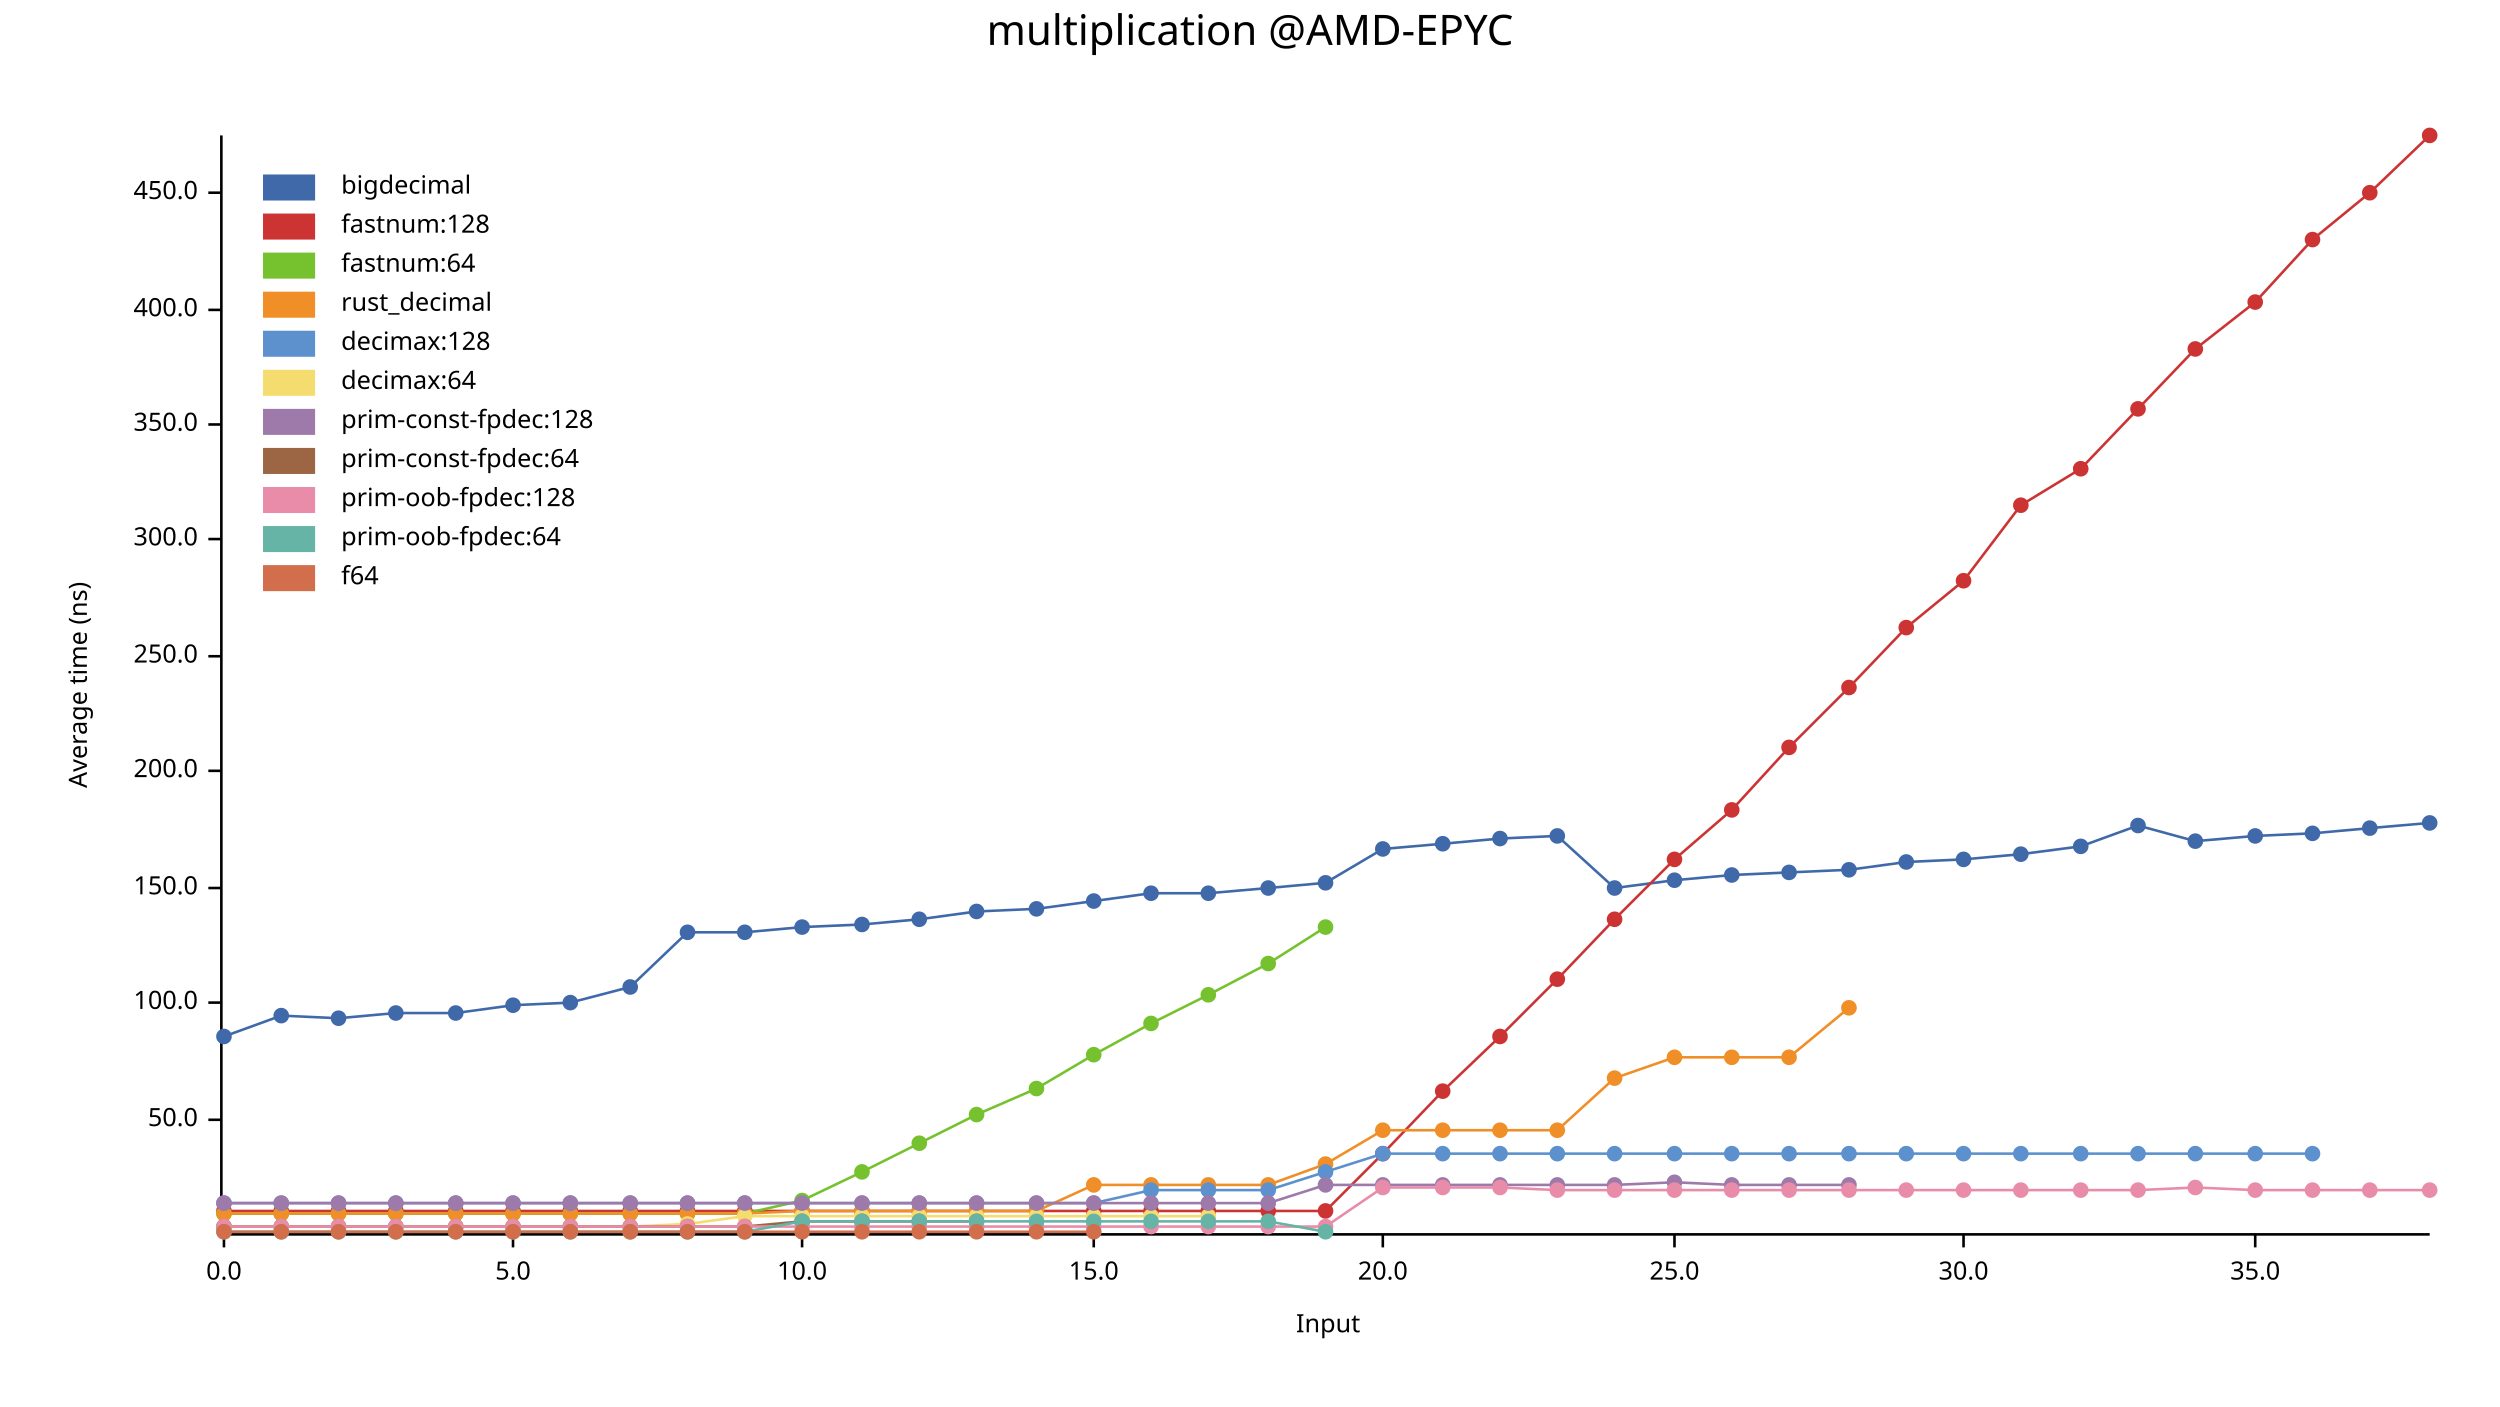
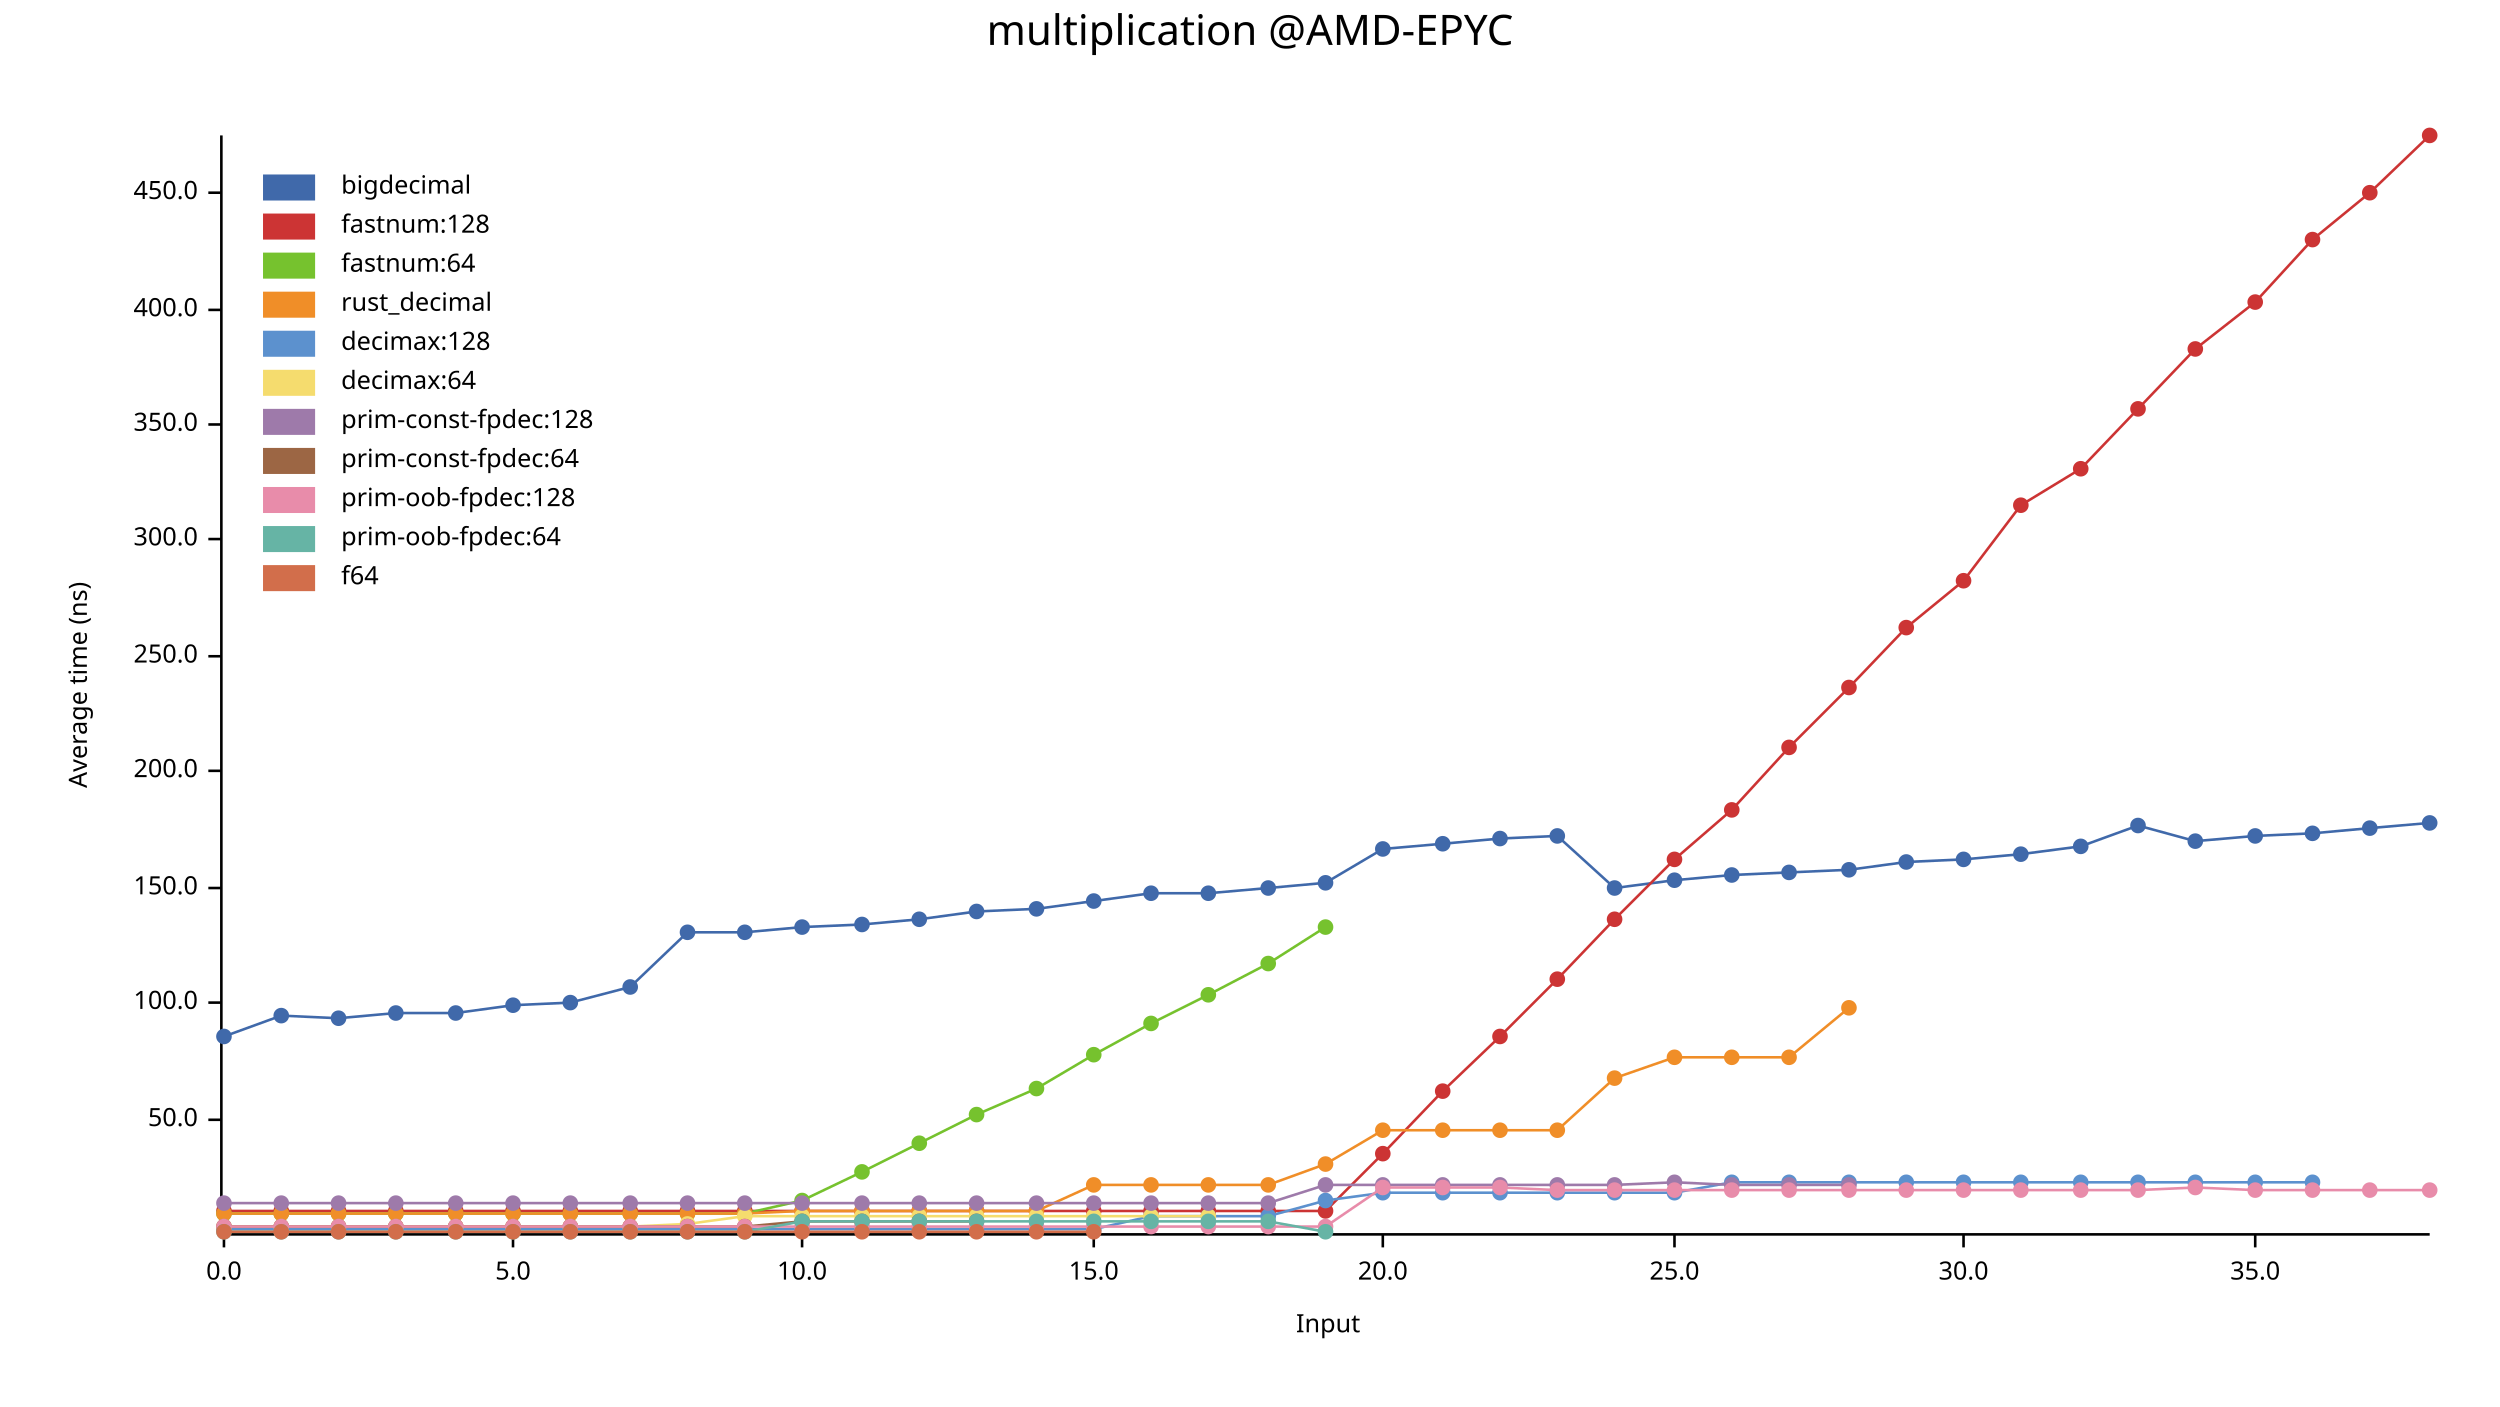
<svg xmlns="http://www.w3.org/2000/svg" width="960" height="540" viewBox="0 0 960 540">
  <text x="480" y="5" dy="0.76em" text-anchor="middle" font-family="sans-serif" font-size="16.129" opacity="1" fill="#000000">
multiplication @AMD-EPYC
</text>
  <text x="26" y="263" dy="0.76em" text-anchor="middle" font-family="sans-serif" font-size="9.677" opacity="1" fill="#000000" transform="rotate(270, 26, 263)">
Average time (ns)
</text>
  <text x="510" y="514" dy="-0.5ex" text-anchor="middle" font-family="sans-serif" font-size="9.677" opacity="1" fill="#000000">
Input
</text>
  <polyline fill="none" opacity="1" stroke="#000000" stroke-width="1" points="85,52 85,473 " />
  <text x="76" y="430" dy="0.5ex" text-anchor="end" font-family="sans-serif" font-size="9.677" opacity="1" fill="#000000">
50.0
</text>
  <polyline fill="none" opacity="1" stroke="#000000" stroke-width="1" points="80,430 85,430 " />
  <text x="76" y="385" dy="0.5ex" text-anchor="end" font-family="sans-serif" font-size="9.677" opacity="1" fill="#000000">
100.0
</text>
  <polyline fill="none" opacity="1" stroke="#000000" stroke-width="1" points="80,385 85,385 " />
  <text x="76" y="341" dy="0.5ex" text-anchor="end" font-family="sans-serif" font-size="9.677" opacity="1" fill="#000000">
150.0
</text>
  <polyline fill="none" opacity="1" stroke="#000000" stroke-width="1" points="80,341 85,341 " />
  <text x="76" y="296" dy="0.5ex" text-anchor="end" font-family="sans-serif" font-size="9.677" opacity="1" fill="#000000">
200.0
</text>
  <polyline fill="none" opacity="1" stroke="#000000" stroke-width="1" points="80,296 85,296 " />
  <text x="76" y="252" dy="0.5ex" text-anchor="end" font-family="sans-serif" font-size="9.677" opacity="1" fill="#000000">
250.0
</text>
  <polyline fill="none" opacity="1" stroke="#000000" stroke-width="1" points="80,252 85,252 " />
  <text x="76" y="207" dy="0.5ex" text-anchor="end" font-family="sans-serif" font-size="9.677" opacity="1" fill="#000000">
300.0
</text>
  <polyline fill="none" opacity="1" stroke="#000000" stroke-width="1" points="80,207 85,207 " />
  <text x="76" y="163" dy="0.5ex" text-anchor="end" font-family="sans-serif" font-size="9.677" opacity="1" fill="#000000">
350.0
</text>
  <polyline fill="none" opacity="1" stroke="#000000" stroke-width="1" points="80,163 85,163 " />
  <text x="76" y="119" dy="0.5ex" text-anchor="end" font-family="sans-serif" font-size="9.677" opacity="1" fill="#000000">
400.0
</text>
  <polyline fill="none" opacity="1" stroke="#000000" stroke-width="1" points="80,119 85,119 " />
  <text x="76" y="74" dy="0.5ex" text-anchor="end" font-family="sans-serif" font-size="9.677" opacity="1" fill="#000000">
450.0
</text>
  <polyline fill="none" opacity="1" stroke="#000000" stroke-width="1" points="80,74 85,74 " />
  <polyline fill="none" opacity="1" stroke="#000000" stroke-width="1" points="86,474 933,474 " />
  <text x="86" y="484" dy="0.76em" text-anchor="middle" font-family="sans-serif" font-size="9.677" opacity="1" fill="#000000">
0.0
</text>
  <polyline fill="none" opacity="1" stroke="#000000" stroke-width="1" points="86,474 86,479 " />
  <text x="197" y="484" dy="0.76em" text-anchor="middle" font-family="sans-serif" font-size="9.677" opacity="1" fill="#000000">
5.0
</text>
  <polyline fill="none" opacity="1" stroke="#000000" stroke-width="1" points="197,474 197,479 " />
  <text x="308" y="484" dy="0.76em" text-anchor="middle" font-family="sans-serif" font-size="9.677" opacity="1" fill="#000000">
10.0
</text>
  <polyline fill="none" opacity="1" stroke="#000000" stroke-width="1" points="308,474 308,479 " />
  <text x="420" y="484" dy="0.76em" text-anchor="middle" font-family="sans-serif" font-size="9.677" opacity="1" fill="#000000">
15.0
</text>
  <polyline fill="none" opacity="1" stroke="#000000" stroke-width="1" points="420,474 420,479 " />
  <text x="531" y="484" dy="0.76em" text-anchor="middle" font-family="sans-serif" font-size="9.677" opacity="1" fill="#000000">
20.0
</text>
  <polyline fill="none" opacity="1" stroke="#000000" stroke-width="1" points="531,474 531,479 " />
  <text x="643" y="484" dy="0.76em" text-anchor="middle" font-family="sans-serif" font-size="9.677" opacity="1" fill="#000000">
25.0
</text>
  <polyline fill="none" opacity="1" stroke="#000000" stroke-width="1" points="643,474 643,479 " />
  <text x="754" y="484" dy="0.76em" text-anchor="middle" font-family="sans-serif" font-size="9.677" opacity="1" fill="#000000">
30.0
</text>
  <polyline fill="none" opacity="1" stroke="#000000" stroke-width="1" points="754,474 754,479 " />
  <text x="866" y="484" dy="0.76em" text-anchor="middle" font-family="sans-serif" font-size="9.677" opacity="1" fill="#000000">
35.0
</text>
  <polyline fill="none" opacity="1" stroke="#000000" stroke-width="1" points="866,474 866,479 " />
  <circle cx="86" cy="398" r="3" opacity="1" fill="#4069AA" stroke="none" stroke-width="1" />
  <circle cx="108" cy="390" r="3" opacity="1" fill="#4069AA" stroke="none" stroke-width="1" />
  <circle cx="130" cy="391" r="3" opacity="1" fill="#4069AA" stroke="none" stroke-width="1" />
  <circle cx="152" cy="389" r="3" opacity="1" fill="#4069AA" stroke="none" stroke-width="1" />
  <circle cx="175" cy="389" r="3" opacity="1" fill="#4069AA" stroke="none" stroke-width="1" />
  <circle cx="197" cy="386" r="3" opacity="1" fill="#4069AA" stroke="none" stroke-width="1" />
  <circle cx="219" cy="385" r="3" opacity="1" fill="#4069AA" stroke="none" stroke-width="1" />
  <circle cx="242" cy="379" r="3" opacity="1" fill="#4069AA" stroke="none" stroke-width="1" />
  <circle cx="264" cy="358" r="3" opacity="1" fill="#4069AA" stroke="none" stroke-width="1" />
  <circle cx="286" cy="358" r="3" opacity="1" fill="#4069AA" stroke="none" stroke-width="1" />
  <circle cx="308" cy="356" r="3" opacity="1" fill="#4069AA" stroke="none" stroke-width="1" />
  <circle cx="331" cy="355" r="3" opacity="1" fill="#4069AA" stroke="none" stroke-width="1" />
  <circle cx="353" cy="353" r="3" opacity="1" fill="#4069AA" stroke="none" stroke-width="1" />
  <circle cx="375" cy="350" r="3" opacity="1" fill="#4069AA" stroke="none" stroke-width="1" />
  <circle cx="398" cy="349" r="3" opacity="1" fill="#4069AA" stroke="none" stroke-width="1" />
  <circle cx="420" cy="346" r="3" opacity="1" fill="#4069AA" stroke="none" stroke-width="1" />
  <circle cx="442" cy="343" r="3" opacity="1" fill="#4069AA" stroke="none" stroke-width="1" />
  <circle cx="464" cy="343" r="3" opacity="1" fill="#4069AA" stroke="none" stroke-width="1" />
  <circle cx="487" cy="341" r="3" opacity="1" fill="#4069AA" stroke="none" stroke-width="1" />
  <circle cx="509" cy="339" r="3" opacity="1" fill="#4069AA" stroke="none" stroke-width="1" />
  <circle cx="531" cy="326" r="3" opacity="1" fill="#4069AA" stroke="none" stroke-width="1" />
  <circle cx="554" cy="324" r="3" opacity="1" fill="#4069AA" stroke="none" stroke-width="1" />
  <circle cx="576" cy="322" r="3" opacity="1" fill="#4069AA" stroke="none" stroke-width="1" />
  <circle cx="598" cy="321" r="3" opacity="1" fill="#4069AA" stroke="none" stroke-width="1" />
  <circle cx="620" cy="341" r="3" opacity="1" fill="#4069AA" stroke="none" stroke-width="1" />
  <circle cx="643" cy="338" r="3" opacity="1" fill="#4069AA" stroke="none" stroke-width="1" />
  <circle cx="665" cy="336" r="3" opacity="1" fill="#4069AA" stroke="none" stroke-width="1" />
  <circle cx="687" cy="335" r="3" opacity="1" fill="#4069AA" stroke="none" stroke-width="1" />
  <circle cx="710" cy="334" r="3" opacity="1" fill="#4069AA" stroke="none" stroke-width="1" />
  <circle cx="732" cy="331" r="3" opacity="1" fill="#4069AA" stroke="none" stroke-width="1" />
  <circle cx="754" cy="330" r="3" opacity="1" fill="#4069AA" stroke="none" stroke-width="1" />
  <circle cx="776" cy="328" r="3" opacity="1" fill="#4069AA" stroke="none" stroke-width="1" />
  <circle cx="799" cy="325" r="3" opacity="1" fill="#4069AA" stroke="none" stroke-width="1" />
  <circle cx="821" cy="317" r="3" opacity="1" fill="#4069AA" stroke="none" stroke-width="1" />
  <circle cx="843" cy="323" r="3" opacity="1" fill="#4069AA" stroke="none" stroke-width="1" />
  <circle cx="866" cy="321" r="3" opacity="1" fill="#4069AA" stroke="none" stroke-width="1" />
  <circle cx="888" cy="320" r="3" opacity="1" fill="#4069AA" stroke="none" stroke-width="1" />
  <circle cx="910" cy="318" r="3" opacity="1" fill="#4069AA" stroke="none" stroke-width="1" />
  <circle cx="933" cy="316" r="3" opacity="1" fill="#4069AA" stroke="none" stroke-width="1" />
  <polyline fill="none" opacity="1" stroke="#4069AA" stroke-width="1" points="86,398 108,390 130,391 152,389 175,389 197,386 219,385 242,379 264,358 286,358 308,356 331,355 353,353 375,350 398,349 420,346 442,343 464,343 487,341 509,339 531,326 554,324 576,322 598,321 620,341 643,338 665,336 687,335 710,334 732,331 754,330 776,328 799,325 821,317 843,323 866,321 888,320 910,318 933,316 " />
  <circle cx="86" cy="465" r="3" opacity="1" fill="#CC3434" stroke="none" stroke-width="1" />
  <circle cx="108" cy="465" r="3" opacity="1" fill="#CC3434" stroke="none" stroke-width="1" />
  <circle cx="130" cy="465" r="3" opacity="1" fill="#CC3434" stroke="none" stroke-width="1" />
  <circle cx="152" cy="465" r="3" opacity="1" fill="#CC3434" stroke="none" stroke-width="1" />
  <circle cx="175" cy="465" r="3" opacity="1" fill="#CC3434" stroke="none" stroke-width="1" />
  <circle cx="197" cy="465" r="3" opacity="1" fill="#CC3434" stroke="none" stroke-width="1" />
  <circle cx="219" cy="465" r="3" opacity="1" fill="#CC3434" stroke="none" stroke-width="1" />
  <circle cx="242" cy="465" r="3" opacity="1" fill="#CC3434" stroke="none" stroke-width="1" />
  <circle cx="264" cy="465" r="3" opacity="1" fill="#CC3434" stroke="none" stroke-width="1" />
  <circle cx="286" cy="465" r="3" opacity="1" fill="#CC3434" stroke="none" stroke-width="1" />
  <circle cx="308" cy="465" r="3" opacity="1" fill="#CC3434" stroke="none" stroke-width="1" />
  <circle cx="331" cy="465" r="3" opacity="1" fill="#CC3434" stroke="none" stroke-width="1" />
  <circle cx="353" cy="465" r="3" opacity="1" fill="#CC3434" stroke="none" stroke-width="1" />
  <circle cx="375" cy="465" r="3" opacity="1" fill="#CC3434" stroke="none" stroke-width="1" />
  <circle cx="398" cy="465" r="3" opacity="1" fill="#CC3434" stroke="none" stroke-width="1" />
  <circle cx="420" cy="465" r="3" opacity="1" fill="#CC3434" stroke="none" stroke-width="1" />
  <circle cx="442" cy="465" r="3" opacity="1" fill="#CC3434" stroke="none" stroke-width="1" />
  <circle cx="464" cy="465" r="3" opacity="1" fill="#CC3434" stroke="none" stroke-width="1" />
  <circle cx="487" cy="465" r="3" opacity="1" fill="#CC3434" stroke="none" stroke-width="1" />
  <circle cx="509" cy="465" r="3" opacity="1" fill="#CC3434" stroke="none" stroke-width="1" />
  <circle cx="531" cy="443" r="3" opacity="1" fill="#CC3434" stroke="none" stroke-width="1" />
  <circle cx="554" cy="419" r="3" opacity="1" fill="#CC3434" stroke="none" stroke-width="1" />
  <circle cx="576" cy="398" r="3" opacity="1" fill="#CC3434" stroke="none" stroke-width="1" />
  <circle cx="598" cy="376" r="3" opacity="1" fill="#CC3434" stroke="none" stroke-width="1" />
  <circle cx="620" cy="353" r="3" opacity="1" fill="#CC3434" stroke="none" stroke-width="1" />
  <circle cx="643" cy="330" r="3" opacity="1" fill="#CC3434" stroke="none" stroke-width="1" />
  <circle cx="665" cy="311" r="3" opacity="1" fill="#CC3434" stroke="none" stroke-width="1" />
  <circle cx="687" cy="287" r="3" opacity="1" fill="#CC3434" stroke="none" stroke-width="1" />
  <circle cx="710" cy="264" r="3" opacity="1" fill="#CC3434" stroke="none" stroke-width="1" />
  <circle cx="732" cy="241" r="3" opacity="1" fill="#CC3434" stroke="none" stroke-width="1" />
  <circle cx="754" cy="223" r="3" opacity="1" fill="#CC3434" stroke="none" stroke-width="1" />
  <circle cx="776" cy="194" r="3" opacity="1" fill="#CC3434" stroke="none" stroke-width="1" />
  <circle cx="799" cy="180" r="3" opacity="1" fill="#CC3434" stroke="none" stroke-width="1" />
  <circle cx="821" cy="157" r="3" opacity="1" fill="#CC3434" stroke="none" stroke-width="1" />
  <circle cx="843" cy="134" r="3" opacity="1" fill="#CC3434" stroke="none" stroke-width="1" />
  <circle cx="866" cy="116" r="3" opacity="1" fill="#CC3434" stroke="none" stroke-width="1" />
  <circle cx="888" cy="92" r="3" opacity="1" fill="#CC3434" stroke="none" stroke-width="1" />
  <circle cx="910" cy="74" r="3" opacity="1" fill="#CC3434" stroke="none" stroke-width="1" />
  <circle cx="933" cy="52" r="3" opacity="1" fill="#CC3434" stroke="none" stroke-width="1" />
  <polyline fill="none" opacity="1" stroke="#CC3434" stroke-width="1" points="86,465 108,465 130,465 152,465 175,465 197,465 219,465 242,465 264,465 286,465 308,465 331,465 353,465 375,465 398,465 420,465 442,465 464,465 487,465 509,465 531,443 554,419 576,398 598,376 620,353 643,330 665,311 687,287 710,264 732,241 754,223 776,194 799,180 821,157 843,134 866,116 888,92 910,74 933,52 " />
  <circle cx="86" cy="466" r="3" opacity="1" fill="#76C22E" stroke="none" stroke-width="1" />
  <circle cx="108" cy="466" r="3" opacity="1" fill="#76C22E" stroke="none" stroke-width="1" />
  <circle cx="130" cy="466" r="3" opacity="1" fill="#76C22E" stroke="none" stroke-width="1" />
  <circle cx="152" cy="466" r="3" opacity="1" fill="#76C22E" stroke="none" stroke-width="1" />
  <circle cx="175" cy="466" r="3" opacity="1" fill="#76C22E" stroke="none" stroke-width="1" />
  <circle cx="197" cy="466" r="3" opacity="1" fill="#76C22E" stroke="none" stroke-width="1" />
  <circle cx="219" cy="466" r="3" opacity="1" fill="#76C22E" stroke="none" stroke-width="1" />
  <circle cx="242" cy="466" r="3" opacity="1" fill="#76C22E" stroke="none" stroke-width="1" />
  <circle cx="264" cy="466" r="3" opacity="1" fill="#76C22E" stroke="none" stroke-width="1" />
  <circle cx="286" cy="466" r="3" opacity="1" fill="#76C22E" stroke="none" stroke-width="1" />
  <circle cx="308" cy="461" r="3" opacity="1" fill="#76C22E" stroke="none" stroke-width="1" />
  <circle cx="331" cy="450" r="3" opacity="1" fill="#76C22E" stroke="none" stroke-width="1" />
  <circle cx="353" cy="439" r="3" opacity="1" fill="#76C22E" stroke="none" stroke-width="1" />
  <circle cx="375" cy="428" r="3" opacity="1" fill="#76C22E" stroke="none" stroke-width="1" />
  <circle cx="398" cy="418" r="3" opacity="1" fill="#76C22E" stroke="none" stroke-width="1" />
  <circle cx="420" cy="405" r="3" opacity="1" fill="#76C22E" stroke="none" stroke-width="1" />
  <circle cx="442" cy="393" r="3" opacity="1" fill="#76C22E" stroke="none" stroke-width="1" />
  <circle cx="464" cy="382" r="3" opacity="1" fill="#76C22E" stroke="none" stroke-width="1" />
  <circle cx="487" cy="370" r="3" opacity="1" fill="#76C22E" stroke="none" stroke-width="1" />
  <circle cx="509" cy="356" r="3" opacity="1" fill="#76C22E" stroke="none" stroke-width="1" />
  <polyline fill="none" opacity="1" stroke="#76C22E" stroke-width="1" points="86,466 108,466 130,466 152,466 175,466 197,466 219,466 242,466 264,466 286,466 308,461 331,450 353,439 375,428 398,418 420,405 442,393 464,382 487,370 509,356 " />
  <circle cx="86" cy="466" r="3" opacity="1" fill="#F08E28" stroke="none" stroke-width="1" />
  <circle cx="108" cy="466" r="3" opacity="1" fill="#F08E28" stroke="none" stroke-width="1" />
  <circle cx="130" cy="466" r="3" opacity="1" fill="#F08E28" stroke="none" stroke-width="1" />
  <circle cx="152" cy="466" r="3" opacity="1" fill="#F08E28" stroke="none" stroke-width="1" />
  <circle cx="175" cy="466" r="3" opacity="1" fill="#F08E28" stroke="none" stroke-width="1" />
  <circle cx="197" cy="466" r="3" opacity="1" fill="#F08E28" stroke="none" stroke-width="1" />
  <circle cx="219" cy="466" r="3" opacity="1" fill="#F08E28" stroke="none" stroke-width="1" />
  <circle cx="242" cy="466" r="3" opacity="1" fill="#F08E28" stroke="none" stroke-width="1" />
  <circle cx="264" cy="466" r="3" opacity="1" fill="#F08E28" stroke="none" stroke-width="1" />
  <circle cx="286" cy="466" r="3" opacity="1" fill="#F08E28" stroke="none" stroke-width="1" />
  <circle cx="308" cy="465" r="3" opacity="1" fill="#F08E28" stroke="none" stroke-width="1" />
  <circle cx="331" cy="465" r="3" opacity="1" fill="#F08E28" stroke="none" stroke-width="1" />
  <circle cx="353" cy="465" r="3" opacity="1" fill="#F08E28" stroke="none" stroke-width="1" />
  <circle cx="375" cy="465" r="3" opacity="1" fill="#F08E28" stroke="none" stroke-width="1" />
  <circle cx="398" cy="465" r="3" opacity="1" fill="#F08E28" stroke="none" stroke-width="1" />
  <circle cx="420" cy="455" r="3" opacity="1" fill="#F08E28" stroke="none" stroke-width="1" />
  <circle cx="442" cy="455" r="3" opacity="1" fill="#F08E28" stroke="none" stroke-width="1" />
  <circle cx="464" cy="455" r="3" opacity="1" fill="#F08E28" stroke="none" stroke-width="1" />
  <circle cx="487" cy="455" r="3" opacity="1" fill="#F08E28" stroke="none" stroke-width="1" />
  <circle cx="509" cy="447" r="3" opacity="1" fill="#F08E28" stroke="none" stroke-width="1" />
  <circle cx="531" cy="434" r="3" opacity="1" fill="#F08E28" stroke="none" stroke-width="1" />
  <circle cx="554" cy="434" r="3" opacity="1" fill="#F08E28" stroke="none" stroke-width="1" />
  <circle cx="576" cy="434" r="3" opacity="1" fill="#F08E28" stroke="none" stroke-width="1" />
  <circle cx="598" cy="434" r="3" opacity="1" fill="#F08E28" stroke="none" stroke-width="1" />
  <circle cx="620" cy="414" r="3" opacity="1" fill="#F08E28" stroke="none" stroke-width="1" />
  <circle cx="643" cy="406" r="3" opacity="1" fill="#F08E28" stroke="none" stroke-width="1" />
  <circle cx="665" cy="406" r="3" opacity="1" fill="#F08E28" stroke="none" stroke-width="1" />
  <circle cx="687" cy="406" r="3" opacity="1" fill="#F08E28" stroke="none" stroke-width="1" />
  <circle cx="710" cy="387" r="3" opacity="1" fill="#F08E28" stroke="none" stroke-width="1" />
  <polyline fill="none" opacity="1" stroke="#F08E28" stroke-width="1" points="86,466 108,466 130,466 152,466 175,466 197,466 219,466 242,466 264,466 286,466 308,465 331,465 353,465 375,465 398,465 420,455 442,455 464,455 487,455 509,447 531,434 554,434 576,434 598,434 620,414 643,406 665,406 687,406 710,387 " />
-   <circle cx="86" cy="462" r="3" opacity="1" fill="#5C91CE" stroke="none" stroke-width="1" />
-   <circle cx="108" cy="462" r="3" opacity="1" fill="#5C91CE" stroke="none" stroke-width="1" />
-   <circle cx="130" cy="462" r="3" opacity="1" fill="#5C91CE" stroke="none" stroke-width="1" />
-   <circle cx="152" cy="462" r="3" opacity="1" fill="#5C91CE" stroke="none" stroke-width="1" />
-   <circle cx="175" cy="462" r="3" opacity="1" fill="#5C91CE" stroke="none" stroke-width="1" />
-   <circle cx="197" cy="462" r="3" opacity="1" fill="#5C91CE" stroke="none" stroke-width="1" />
-   <circle cx="219" cy="462" r="3" opacity="1" fill="#5C91CE" stroke="none" stroke-width="1" />
-   <circle cx="242" cy="462" r="3" opacity="1" fill="#5C91CE" stroke="none" stroke-width="1" />
-   <circle cx="264" cy="462" r="3" opacity="1" fill="#5C91CE" stroke="none" stroke-width="1" />
-   <circle cx="286" cy="462" r="3" opacity="1" fill="#5C91CE" stroke="none" stroke-width="1" />
-   <circle cx="308" cy="462" r="3" opacity="1" fill="#5C91CE" stroke="none" stroke-width="1" />
-   <circle cx="331" cy="462" r="3" opacity="1" fill="#5C91CE" stroke="none" stroke-width="1" />
-   <circle cx="353" cy="462" r="3" opacity="1" fill="#5C91CE" stroke="none" stroke-width="1" />
-   <circle cx="375" cy="462" r="3" opacity="1" fill="#5C91CE" stroke="none" stroke-width="1" />
-   <circle cx="398" cy="462" r="3" opacity="1" fill="#5C91CE" stroke="none" stroke-width="1" />
-   <circle cx="420" cy="462" r="3" opacity="1" fill="#5C91CE" stroke="none" stroke-width="1" />
-   <circle cx="442" cy="457" r="3" opacity="1" fill="#5C91CE" stroke="none" stroke-width="1" />
-   <circle cx="464" cy="457" r="3" opacity="1" fill="#5C91CE" stroke="none" stroke-width="1" />
-   <circle cx="487" cy="457" r="3" opacity="1" fill="#5C91CE" stroke="none" stroke-width="1" />
-   <circle cx="509" cy="450" r="3" opacity="1" fill="#5C91CE" stroke="none" stroke-width="1" />
-   <circle cx="531" cy="443" r="3" opacity="1" fill="#5C91CE" stroke="none" stroke-width="1" />
-   <circle cx="554" cy="443" r="3" opacity="1" fill="#5C91CE" stroke="none" stroke-width="1" />
-   <circle cx="576" cy="443" r="3" opacity="1" fill="#5C91CE" stroke="none" stroke-width="1" />
-   <circle cx="598" cy="443" r="3" opacity="1" fill="#5C91CE" stroke="none" stroke-width="1" />
-   <circle cx="620" cy="443" r="3" opacity="1" fill="#5C91CE" stroke="none" stroke-width="1" />
-   <circle cx="643" cy="443" r="3" opacity="1" fill="#5C91CE" stroke="none" stroke-width="1" />
-   <circle cx="665" cy="443" r="3" opacity="1" fill="#5C91CE" stroke="none" stroke-width="1" />
-   <circle cx="687" cy="443" r="3" opacity="1" fill="#5C91CE" stroke="none" stroke-width="1" />
-   <circle cx="710" cy="443" r="3" opacity="1" fill="#5C91CE" stroke="none" stroke-width="1" />
-   <circle cx="732" cy="443" r="3" opacity="1" fill="#5C91CE" stroke="none" stroke-width="1" />
-   <circle cx="754" cy="443" r="3" opacity="1" fill="#5C91CE" stroke="none" stroke-width="1" />
-   <circle cx="776" cy="443" r="3" opacity="1" fill="#5C91CE" stroke="none" stroke-width="1" />
-   <circle cx="799" cy="443" r="3" opacity="1" fill="#5C91CE" stroke="none" stroke-width="1" />
-   <circle cx="821" cy="443" r="3" opacity="1" fill="#5C91CE" stroke="none" stroke-width="1" />
-   <circle cx="843" cy="443" r="3" opacity="1" fill="#5C91CE" stroke="none" stroke-width="1" />
-   <circle cx="866" cy="443" r="3" opacity="1" fill="#5C91CE" stroke="none" stroke-width="1" />
-   <circle cx="888" cy="443" r="3" opacity="1" fill="#5C91CE" stroke="none" stroke-width="1" />
-   <polyline fill="none" opacity="1" stroke="#5C91CE" stroke-width="1" points="86,462 108,462 130,462 152,462 175,462 197,462 219,462 242,462 264,462 286,462 308,462 331,462 353,462 375,462 398,462 420,462 442,457 464,457 487,457 509,450 531,443 554,443 576,443 598,443 620,443 643,443 665,443 687,443 710,443 732,443 754,443 776,443 799,443 821,443 843,443 866,443 888,443 " />
+   <circle cx="86" cy="472" r="3" opacity="1" fill="#5C91CE" stroke="none" stroke-width="1" />
+   <circle cx="108" cy="472" r="3" opacity="1" fill="#5C91CE" stroke="none" stroke-width="1" />
+   <circle cx="130" cy="472" r="3" opacity="1" fill="#5C91CE" stroke="none" stroke-width="1" />
+   <circle cx="152" cy="472" r="3" opacity="1" fill="#5C91CE" stroke="none" stroke-width="1" />
+   <circle cx="175" cy="472" r="3" opacity="1" fill="#5C91CE" stroke="none" stroke-width="1" />
+   <circle cx="197" cy="472" r="3" opacity="1" fill="#5C91CE" stroke="none" stroke-width="1" />
+   <circle cx="219" cy="472" r="3" opacity="1" fill="#5C91CE" stroke="none" stroke-width="1" />
+   <circle cx="242" cy="472" r="3" opacity="1" fill="#5C91CE" stroke="none" stroke-width="1" />
+   <circle cx="264" cy="472" r="3" opacity="1" fill="#5C91CE" stroke="none" stroke-width="1" />
+   <circle cx="286" cy="472" r="3" opacity="1" fill="#5C91CE" stroke="none" stroke-width="1" />
+   <circle cx="308" cy="472" r="3" opacity="1" fill="#5C91CE" stroke="none" stroke-width="1" />
+   <circle cx="331" cy="472" r="3" opacity="1" fill="#5C91CE" stroke="none" stroke-width="1" />
+   <circle cx="353" cy="472" r="3" opacity="1" fill="#5C91CE" stroke="none" stroke-width="1" />
+   <circle cx="375" cy="472" r="3" opacity="1" fill="#5C91CE" stroke="none" stroke-width="1" />
+   <circle cx="398" cy="472" r="3" opacity="1" fill="#5C91CE" stroke="none" stroke-width="1" />
+   <circle cx="420" cy="472" r="3" opacity="1" fill="#5C91CE" stroke="none" stroke-width="1" />
+   <circle cx="442" cy="467" r="3" opacity="1" fill="#5C91CE" stroke="none" stroke-width="1" />
+   <circle cx="464" cy="467" r="3" opacity="1" fill="#5C91CE" stroke="none" stroke-width="1" />
+   <circle cx="487" cy="467" r="3" opacity="1" fill="#5C91CE" stroke="none" stroke-width="1" />
+   <circle cx="509" cy="461" r="3" opacity="1" fill="#5C91CE" stroke="none" stroke-width="1" />
+   <circle cx="531" cy="458" r="3" opacity="1" fill="#5C91CE" stroke="none" stroke-width="1" />
+   <circle cx="554" cy="458" r="3" opacity="1" fill="#5C91CE" stroke="none" stroke-width="1" />
+   <circle cx="576" cy="458" r="3" opacity="1" fill="#5C91CE" stroke="none" stroke-width="1" />
+   <circle cx="598" cy="458" r="3" opacity="1" fill="#5C91CE" stroke="none" stroke-width="1" />
+   <circle cx="620" cy="458" r="3" opacity="1" fill="#5C91CE" stroke="none" stroke-width="1" />
+   <circle cx="643" cy="458" r="3" opacity="1" fill="#5C91CE" stroke="none" stroke-width="1" />
+   <circle cx="665" cy="454" r="3" opacity="1" fill="#5C91CE" stroke="none" stroke-width="1" />
+   <circle cx="687" cy="454" r="3" opacity="1" fill="#5C91CE" stroke="none" stroke-width="1" />
+   <circle cx="710" cy="454" r="3" opacity="1" fill="#5C91CE" stroke="none" stroke-width="1" />
+   <circle cx="732" cy="454" r="3" opacity="1" fill="#5C91CE" stroke="none" stroke-width="1" />
+   <circle cx="754" cy="454" r="3" opacity="1" fill="#5C91CE" stroke="none" stroke-width="1" />
+   <circle cx="776" cy="454" r="3" opacity="1" fill="#5C91CE" stroke="none" stroke-width="1" />
+   <circle cx="799" cy="454" r="3" opacity="1" fill="#5C91CE" stroke="none" stroke-width="1" />
+   <circle cx="821" cy="454" r="3" opacity="1" fill="#5C91CE" stroke="none" stroke-width="1" />
+   <circle cx="843" cy="454" r="3" opacity="1" fill="#5C91CE" stroke="none" stroke-width="1" />
+   <circle cx="866" cy="454" r="3" opacity="1" fill="#5C91CE" stroke="none" stroke-width="1" />
+   <circle cx="888" cy="454" r="3" opacity="1" fill="#5C91CE" stroke="none" stroke-width="1" />
+   <polyline fill="none" opacity="1" stroke="#5C91CE" stroke-width="1" points="86,472 108,472 130,472 152,472 175,472 197,472 219,472 242,472 264,472 286,472 308,472 331,472 353,472 375,472 398,472 420,472 442,467 464,467 487,467 509,461 531,458 554,458 576,458 598,458 620,458 643,458 665,454 687,454 710,454 732,454 754,454 776,454 799,454 821,454 843,454 866,454 888,454 " />
  <circle cx="86" cy="471" r="3" opacity="1" fill="#F5DC6E" stroke="none" stroke-width="1" />
  <circle cx="108" cy="471" r="3" opacity="1" fill="#F5DC6E" stroke="none" stroke-width="1" />
  <circle cx="130" cy="471" r="3" opacity="1" fill="#F5DC6E" stroke="none" stroke-width="1" />
  <circle cx="152" cy="471" r="3" opacity="1" fill="#F5DC6E" stroke="none" stroke-width="1" />
  <circle cx="175" cy="471" r="3" opacity="1" fill="#F5DC6E" stroke="none" stroke-width="1" />
  <circle cx="197" cy="471" r="3" opacity="1" fill="#F5DC6E" stroke="none" stroke-width="1" />
  <circle cx="219" cy="471" r="3" opacity="1" fill="#F5DC6E" stroke="none" stroke-width="1" />
  <circle cx="242" cy="471" r="3" opacity="1" fill="#F5DC6E" stroke="none" stroke-width="1" />
  <circle cx="264" cy="470" r="3" opacity="1" fill="#F5DC6E" stroke="none" stroke-width="1" />
  <circle cx="286" cy="467" r="3" opacity="1" fill="#F5DC6E" stroke="none" stroke-width="1" />
  <circle cx="308" cy="467" r="3" opacity="1" fill="#F5DC6E" stroke="none" stroke-width="1" />
  <circle cx="331" cy="467" r="3" opacity="1" fill="#F5DC6E" stroke="none" stroke-width="1" />
  <circle cx="353" cy="467" r="3" opacity="1" fill="#F5DC6E" stroke="none" stroke-width="1" />
  <circle cx="375" cy="467" r="3" opacity="1" fill="#F5DC6E" stroke="none" stroke-width="1" />
  <circle cx="398" cy="467" r="3" opacity="1" fill="#F5DC6E" stroke="none" stroke-width="1" />
  <circle cx="420" cy="467" r="3" opacity="1" fill="#F5DC6E" stroke="none" stroke-width="1" />
  <circle cx="442" cy="467" r="3" opacity="1" fill="#F5DC6E" stroke="none" stroke-width="1" />
  <circle cx="464" cy="467" r="3" opacity="1" fill="#F5DC6E" stroke="none" stroke-width="1" />
  <polyline fill="none" opacity="1" stroke="#F5DC6E" stroke-width="1" points="86,471 108,471 130,471 152,471 175,471 197,471 219,471 242,471 264,470 286,467 308,467 331,467 353,467 375,467 398,467 420,467 442,467 464,467 " />
  <circle cx="86" cy="462" r="3" opacity="1" fill="#9E7AAA" stroke="none" stroke-width="1" />
  <circle cx="108" cy="462" r="3" opacity="1" fill="#9E7AAA" stroke="none" stroke-width="1" />
  <circle cx="130" cy="462" r="3" opacity="1" fill="#9E7AAA" stroke="none" stroke-width="1" />
  <circle cx="152" cy="462" r="3" opacity="1" fill="#9E7AAA" stroke="none" stroke-width="1" />
  <circle cx="175" cy="462" r="3" opacity="1" fill="#9E7AAA" stroke="none" stroke-width="1" />
  <circle cx="197" cy="462" r="3" opacity="1" fill="#9E7AAA" stroke="none" stroke-width="1" />
  <circle cx="219" cy="462" r="3" opacity="1" fill="#9E7AAA" stroke="none" stroke-width="1" />
  <circle cx="242" cy="462" r="3" opacity="1" fill="#9E7AAA" stroke="none" stroke-width="1" />
  <circle cx="264" cy="462" r="3" opacity="1" fill="#9E7AAA" stroke="none" stroke-width="1" />
  <circle cx="286" cy="462" r="3" opacity="1" fill="#9E7AAA" stroke="none" stroke-width="1" />
  <circle cx="308" cy="462" r="3" opacity="1" fill="#9E7AAA" stroke="none" stroke-width="1" />
  <circle cx="331" cy="462" r="3" opacity="1" fill="#9E7AAA" stroke="none" stroke-width="1" />
  <circle cx="353" cy="462" r="3" opacity="1" fill="#9E7AAA" stroke="none" stroke-width="1" />
  <circle cx="375" cy="462" r="3" opacity="1" fill="#9E7AAA" stroke="none" stroke-width="1" />
  <circle cx="398" cy="462" r="3" opacity="1" fill="#9E7AAA" stroke="none" stroke-width="1" />
  <circle cx="420" cy="462" r="3" opacity="1" fill="#9E7AAA" stroke="none" stroke-width="1" />
  <circle cx="442" cy="462" r="3" opacity="1" fill="#9E7AAA" stroke="none" stroke-width="1" />
  <circle cx="464" cy="462" r="3" opacity="1" fill="#9E7AAA" stroke="none" stroke-width="1" />
  <circle cx="487" cy="462" r="3" opacity="1" fill="#9E7AAA" stroke="none" stroke-width="1" />
  <circle cx="509" cy="455" r="3" opacity="1" fill="#9E7AAA" stroke="none" stroke-width="1" />
  <circle cx="531" cy="455" r="3" opacity="1" fill="#9E7AAA" stroke="none" stroke-width="1" />
  <circle cx="554" cy="455" r="3" opacity="1" fill="#9E7AAA" stroke="none" stroke-width="1" />
  <circle cx="576" cy="455" r="3" opacity="1" fill="#9E7AAA" stroke="none" stroke-width="1" />
  <circle cx="598" cy="455" r="3" opacity="1" fill="#9E7AAA" stroke="none" stroke-width="1" />
  <circle cx="620" cy="455" r="3" opacity="1" fill="#9E7AAA" stroke="none" stroke-width="1" />
  <circle cx="643" cy="454" r="3" opacity="1" fill="#9E7AAA" stroke="none" stroke-width="1" />
  <circle cx="665" cy="455" r="3" opacity="1" fill="#9E7AAA" stroke="none" stroke-width="1" />
  <circle cx="687" cy="455" r="3" opacity="1" fill="#9E7AAA" stroke="none" stroke-width="1" />
  <circle cx="710" cy="455" r="3" opacity="1" fill="#9E7AAA" stroke="none" stroke-width="1" />
  <polyline fill="none" opacity="1" stroke="#9E7AAA" stroke-width="1" points="86,462 108,462 130,462 152,462 175,462 197,462 219,462 242,462 264,462 286,462 308,462 331,462 353,462 375,462 398,462 420,462 442,462 464,462 487,462 509,455 531,455 554,455 576,455 598,455 620,455 643,454 665,455 687,455 710,455 " />
  <circle cx="86" cy="471" r="3" opacity="1" fill="#9C6644" stroke="none" stroke-width="1" />
  <circle cx="108" cy="471" r="3" opacity="1" fill="#9C6644" stroke="none" stroke-width="1" />
  <circle cx="130" cy="471" r="3" opacity="1" fill="#9C6644" stroke="none" stroke-width="1" />
  <circle cx="152" cy="471" r="3" opacity="1" fill="#9C6644" stroke="none" stroke-width="1" />
  <circle cx="175" cy="471" r="3" opacity="1" fill="#9C6644" stroke="none" stroke-width="1" />
  <circle cx="197" cy="471" r="3" opacity="1" fill="#9C6644" stroke="none" stroke-width="1" />
  <circle cx="219" cy="471" r="3" opacity="1" fill="#9C6644" stroke="none" stroke-width="1" />
  <circle cx="242" cy="471" r="3" opacity="1" fill="#9C6644" stroke="none" stroke-width="1" />
  <circle cx="264" cy="471" r="3" opacity="1" fill="#9C6644" stroke="none" stroke-width="1" />
  <circle cx="286" cy="471" r="3" opacity="1" fill="#9C6644" stroke="none" stroke-width="1" />
  <circle cx="308" cy="469" r="3" opacity="1" fill="#9C6644" stroke="none" stroke-width="1" />
  <circle cx="331" cy="469" r="3" opacity="1" fill="#9C6644" stroke="none" stroke-width="1" />
  <circle cx="353" cy="469" r="3" opacity="1" fill="#9C6644" stroke="none" stroke-width="1" />
  <circle cx="375" cy="469" r="3" opacity="1" fill="#9C6644" stroke="none" stroke-width="1" />
  <polyline fill="none" opacity="1" stroke="#9C6644" stroke-width="1" points="86,471 108,471 130,471 152,471 175,471 197,471 219,471 242,471 264,471 286,471 308,469 331,469 353,469 375,469 " />
  <circle cx="86" cy="471" r="3" opacity="1" fill="#E88CAA" stroke="none" stroke-width="1" />
  <circle cx="108" cy="471" r="3" opacity="1" fill="#E88CAA" stroke="none" stroke-width="1" />
  <circle cx="130" cy="471" r="3" opacity="1" fill="#E88CAA" stroke="none" stroke-width="1" />
  <circle cx="152" cy="471" r="3" opacity="1" fill="#E88CAA" stroke="none" stroke-width="1" />
  <circle cx="175" cy="471" r="3" opacity="1" fill="#E88CAA" stroke="none" stroke-width="1" />
  <circle cx="197" cy="471" r="3" opacity="1" fill="#E88CAA" stroke="none" stroke-width="1" />
  <circle cx="219" cy="471" r="3" opacity="1" fill="#E88CAA" stroke="none" stroke-width="1" />
  <circle cx="242" cy="471" r="3" opacity="1" fill="#E88CAA" stroke="none" stroke-width="1" />
  <circle cx="264" cy="471" r="3" opacity="1" fill="#E88CAA" stroke="none" stroke-width="1" />
  <circle cx="286" cy="471" r="3" opacity="1" fill="#E88CAA" stroke="none" stroke-width="1" />
  <circle cx="308" cy="471" r="3" opacity="1" fill="#E88CAA" stroke="none" stroke-width="1" />
  <circle cx="331" cy="471" r="3" opacity="1" fill="#E88CAA" stroke="none" stroke-width="1" />
  <circle cx="353" cy="471" r="3" opacity="1" fill="#E88CAA" stroke="none" stroke-width="1" />
  <circle cx="375" cy="471" r="3" opacity="1" fill="#E88CAA" stroke="none" stroke-width="1" />
  <circle cx="398" cy="471" r="3" opacity="1" fill="#E88CAA" stroke="none" stroke-width="1" />
  <circle cx="420" cy="471" r="3" opacity="1" fill="#E88CAA" stroke="none" stroke-width="1" />
  <circle cx="442" cy="471" r="3" opacity="1" fill="#E88CAA" stroke="none" stroke-width="1" />
  <circle cx="464" cy="471" r="3" opacity="1" fill="#E88CAA" stroke="none" stroke-width="1" />
  <circle cx="487" cy="471" r="3" opacity="1" fill="#E88CAA" stroke="none" stroke-width="1" />
  <circle cx="509" cy="471" r="3" opacity="1" fill="#E88CAA" stroke="none" stroke-width="1" />
  <circle cx="531" cy="456" r="3" opacity="1" fill="#E88CAA" stroke="none" stroke-width="1" />
  <circle cx="554" cy="456" r="3" opacity="1" fill="#E88CAA" stroke="none" stroke-width="1" />
  <circle cx="576" cy="456" r="3" opacity="1" fill="#E88CAA" stroke="none" stroke-width="1" />
  <circle cx="598" cy="457" r="3" opacity="1" fill="#E88CAA" stroke="none" stroke-width="1" />
  <circle cx="620" cy="457" r="3" opacity="1" fill="#E88CAA" stroke="none" stroke-width="1" />
  <circle cx="643" cy="457" r="3" opacity="1" fill="#E88CAA" stroke="none" stroke-width="1" />
  <circle cx="665" cy="457" r="3" opacity="1" fill="#E88CAA" stroke="none" stroke-width="1" />
  <circle cx="687" cy="457" r="3" opacity="1" fill="#E88CAA" stroke="none" stroke-width="1" />
  <circle cx="710" cy="457" r="3" opacity="1" fill="#E88CAA" stroke="none" stroke-width="1" />
  <circle cx="732" cy="457" r="3" opacity="1" fill="#E88CAA" stroke="none" stroke-width="1" />
  <circle cx="754" cy="457" r="3" opacity="1" fill="#E88CAA" stroke="none" stroke-width="1" />
  <circle cx="776" cy="457" r="3" opacity="1" fill="#E88CAA" stroke="none" stroke-width="1" />
  <circle cx="799" cy="457" r="3" opacity="1" fill="#E88CAA" stroke="none" stroke-width="1" />
  <circle cx="821" cy="457" r="3" opacity="1" fill="#E88CAA" stroke="none" stroke-width="1" />
  <circle cx="843" cy="456" r="3" opacity="1" fill="#E88CAA" stroke="none" stroke-width="1" />
  <circle cx="866" cy="457" r="3" opacity="1" fill="#E88CAA" stroke="none" stroke-width="1" />
  <circle cx="888" cy="457" r="3" opacity="1" fill="#E88CAA" stroke="none" stroke-width="1" />
  <circle cx="910" cy="457" r="3" opacity="1" fill="#E88CAA" stroke="none" stroke-width="1" />
  <circle cx="933" cy="457" r="3" opacity="1" fill="#E88CAA" stroke="none" stroke-width="1" />
  <polyline fill="none" opacity="1" stroke="#E88CAA" stroke-width="1" points="86,471 108,471 130,471 152,471 175,471 197,471 219,471 242,471 264,471 286,471 308,471 331,471 353,471 375,471 398,471 420,471 442,471 464,471 487,471 509,471 531,456 554,456 576,456 598,457 620,457 643,457 665,457 687,457 710,457 732,457 754,457 776,457 799,457 821,457 843,456 866,457 888,457 910,457 933,457 " />
  <circle cx="86" cy="473" r="3" opacity="1" fill="#66B4A5" stroke="none" stroke-width="1" />
  <circle cx="108" cy="473" r="3" opacity="1" fill="#66B4A5" stroke="none" stroke-width="1" />
  <circle cx="130" cy="473" r="3" opacity="1" fill="#66B4A5" stroke="none" stroke-width="1" />
  <circle cx="152" cy="473" r="3" opacity="1" fill="#66B4A5" stroke="none" stroke-width="1" />
  <circle cx="175" cy="473" r="3" opacity="1" fill="#66B4A5" stroke="none" stroke-width="1" />
  <circle cx="197" cy="473" r="3" opacity="1" fill="#66B4A5" stroke="none" stroke-width="1" />
  <circle cx="219" cy="473" r="3" opacity="1" fill="#66B4A5" stroke="none" stroke-width="1" />
  <circle cx="242" cy="473" r="3" opacity="1" fill="#66B4A5" stroke="none" stroke-width="1" />
  <circle cx="264" cy="473" r="3" opacity="1" fill="#66B4A5" stroke="none" stroke-width="1" />
  <circle cx="286" cy="473" r="3" opacity="1" fill="#66B4A5" stroke="none" stroke-width="1" />
  <circle cx="308" cy="469" r="3" opacity="1" fill="#66B4A5" stroke="none" stroke-width="1" />
  <circle cx="331" cy="469" r="3" opacity="1" fill="#66B4A5" stroke="none" stroke-width="1" />
  <circle cx="353" cy="469" r="3" opacity="1" fill="#66B4A5" stroke="none" stroke-width="1" />
  <circle cx="375" cy="469" r="3" opacity="1" fill="#66B4A5" stroke="none" stroke-width="1" />
  <circle cx="398" cy="469" r="3" opacity="1" fill="#66B4A5" stroke="none" stroke-width="1" />
  <circle cx="420" cy="469" r="3" opacity="1" fill="#66B4A5" stroke="none" stroke-width="1" />
  <circle cx="442" cy="469" r="3" opacity="1" fill="#66B4A5" stroke="none" stroke-width="1" />
  <circle cx="464" cy="469" r="3" opacity="1" fill="#66B4A5" stroke="none" stroke-width="1" />
  <circle cx="487" cy="469" r="3" opacity="1" fill="#66B4A5" stroke="none" stroke-width="1" />
  <circle cx="509" cy="473" r="3" opacity="1" fill="#66B4A5" stroke="none" stroke-width="1" />
  <polyline fill="none" opacity="1" stroke="#66B4A5" stroke-width="1" points="86,473 108,473 130,473 152,473 175,473 197,473 219,473 242,473 264,473 286,473 308,469 331,469 353,469 375,469 398,469 420,469 442,469 464,469 487,469 509,473 " />
  <circle cx="86" cy="473" r="3" opacity="1" fill="#D26E4B" stroke="none" stroke-width="1" />
  <circle cx="108" cy="473" r="3" opacity="1" fill="#D26E4B" stroke="none" stroke-width="1" />
  <circle cx="130" cy="473" r="3" opacity="1" fill="#D26E4B" stroke="none" stroke-width="1" />
  <circle cx="152" cy="473" r="3" opacity="1" fill="#D26E4B" stroke="none" stroke-width="1" />
  <circle cx="175" cy="473" r="3" opacity="1" fill="#D26E4B" stroke="none" stroke-width="1" />
  <circle cx="197" cy="473" r="3" opacity="1" fill="#D26E4B" stroke="none" stroke-width="1" />
  <circle cx="219" cy="473" r="3" opacity="1" fill="#D26E4B" stroke="none" stroke-width="1" />
  <circle cx="242" cy="473" r="3" opacity="1" fill="#D26E4B" stroke="none" stroke-width="1" />
  <circle cx="264" cy="473" r="3" opacity="1" fill="#D26E4B" stroke="none" stroke-width="1" />
  <circle cx="286" cy="473" r="3" opacity="1" fill="#D26E4B" stroke="none" stroke-width="1" />
  <circle cx="308" cy="473" r="3" opacity="1" fill="#D26E4B" stroke="none" stroke-width="1" />
  <circle cx="331" cy="473" r="3" opacity="1" fill="#D26E4B" stroke="none" stroke-width="1" />
  <circle cx="353" cy="473" r="3" opacity="1" fill="#D26E4B" stroke="none" stroke-width="1" />
  <circle cx="375" cy="473" r="3" opacity="1" fill="#D26E4B" stroke="none" stroke-width="1" />
  <circle cx="398" cy="473" r="3" opacity="1" fill="#D26E4B" stroke="none" stroke-width="1" />
  <circle cx="420" cy="473" r="3" opacity="1" fill="#D26E4B" stroke="none" stroke-width="1" />
  <polyline fill="none" opacity="1" stroke="#D26E4B" stroke-width="1" points="86,473 108,473 130,473 152,473 175,473 197,473 219,473 242,473 264,473 286,473 308,473 331,473 353,473 375,473 398,473 420,473 " />
  <text x="131" y="67" dy="0.76em" text-anchor="start" font-family="sans-serif" font-size="9.677" opacity="1" fill="#000000">
bigdecimal
</text>
  <text x="131" y="82" dy="0.76em" text-anchor="start" font-family="sans-serif" font-size="9.677" opacity="1" fill="#000000">
fastnum:128
</text>
  <text x="131" y="97" dy="0.76em" text-anchor="start" font-family="sans-serif" font-size="9.677" opacity="1" fill="#000000">
fastnum:64
</text>
  <text x="131" y="112" dy="0.76em" text-anchor="start" font-family="sans-serif" font-size="9.677" opacity="1" fill="#000000">
rust_decimal
</text>
  <text x="131" y="127" dy="0.76em" text-anchor="start" font-family="sans-serif" font-size="9.677" opacity="1" fill="#000000">
decimax:128
</text>
  <text x="131" y="142" dy="0.76em" text-anchor="start" font-family="sans-serif" font-size="9.677" opacity="1" fill="#000000">
decimax:64
</text>
  <text x="131" y="157" dy="0.76em" text-anchor="start" font-family="sans-serif" font-size="9.677" opacity="1" fill="#000000">
prim-const-fpdec:128
</text>
  <text x="131" y="172" dy="0.76em" text-anchor="start" font-family="sans-serif" font-size="9.677" opacity="1" fill="#000000">
prim-const-fpdec:64
</text>
  <text x="131" y="187" dy="0.76em" text-anchor="start" font-family="sans-serif" font-size="9.677" opacity="1" fill="#000000">
prim-oob-fpdec:128
</text>
  <text x="131" y="202" dy="0.76em" text-anchor="start" font-family="sans-serif" font-size="9.677" opacity="1" fill="#000000">
prim-oob-fpdec:64
</text>
  <text x="131" y="217" dy="0.76em" text-anchor="start" font-family="sans-serif" font-size="9.677" opacity="1" fill="#000000">
f64
</text>
  <rect x="101" y="67" width="20" height="10" opacity="1" fill="#4069AA" stroke="none" />
  <rect x="101" y="82" width="20" height="10" opacity="1" fill="#CC3434" stroke="none" />
  <rect x="101" y="97" width="20" height="10" opacity="1" fill="#76C22E" stroke="none" />
  <rect x="101" y="112" width="20" height="10" opacity="1" fill="#F08E28" stroke="none" />
  <rect x="101" y="127" width="20" height="10" opacity="1" fill="#5C91CE" stroke="none" />
  <rect x="101" y="142" width="20" height="10" opacity="1" fill="#F5DC6E" stroke="none" />
  <rect x="101" y="157" width="20" height="10" opacity="1" fill="#9E7AAA" stroke="none" />
  <rect x="101" y="172" width="20" height="10" opacity="1" fill="#9C6644" stroke="none" />
  <rect x="101" y="187" width="20" height="10" opacity="1" fill="#E88CAA" stroke="none" />
  <rect x="101" y="202" width="20" height="10" opacity="1" fill="#66B4A5" stroke="none" />
  <rect x="101" y="217" width="20" height="10" opacity="1" fill="#D26E4B" stroke="none" />
</svg>
